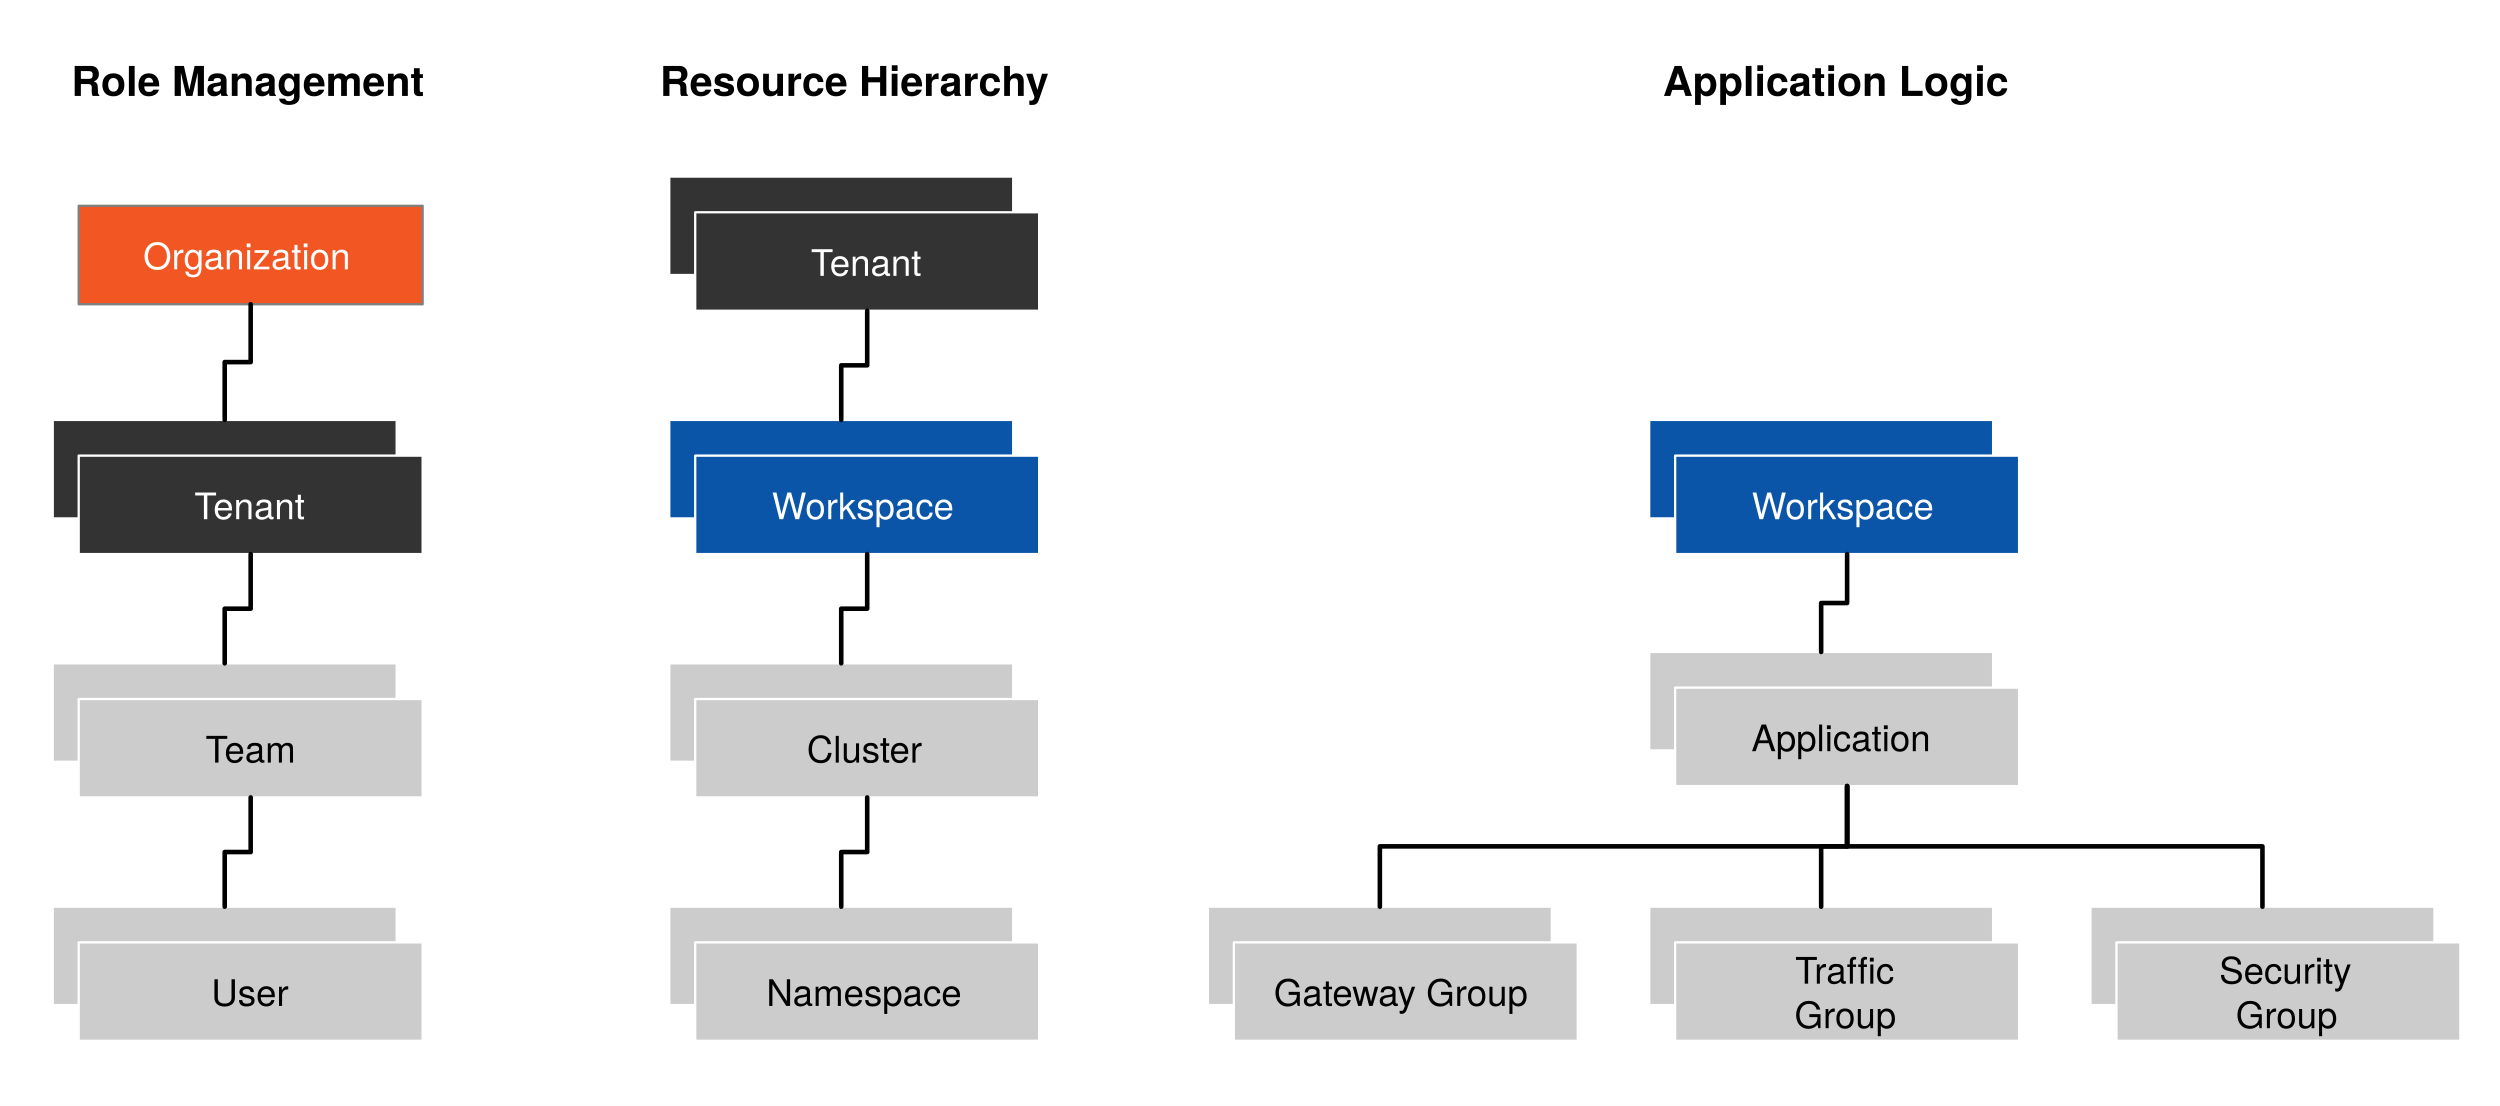
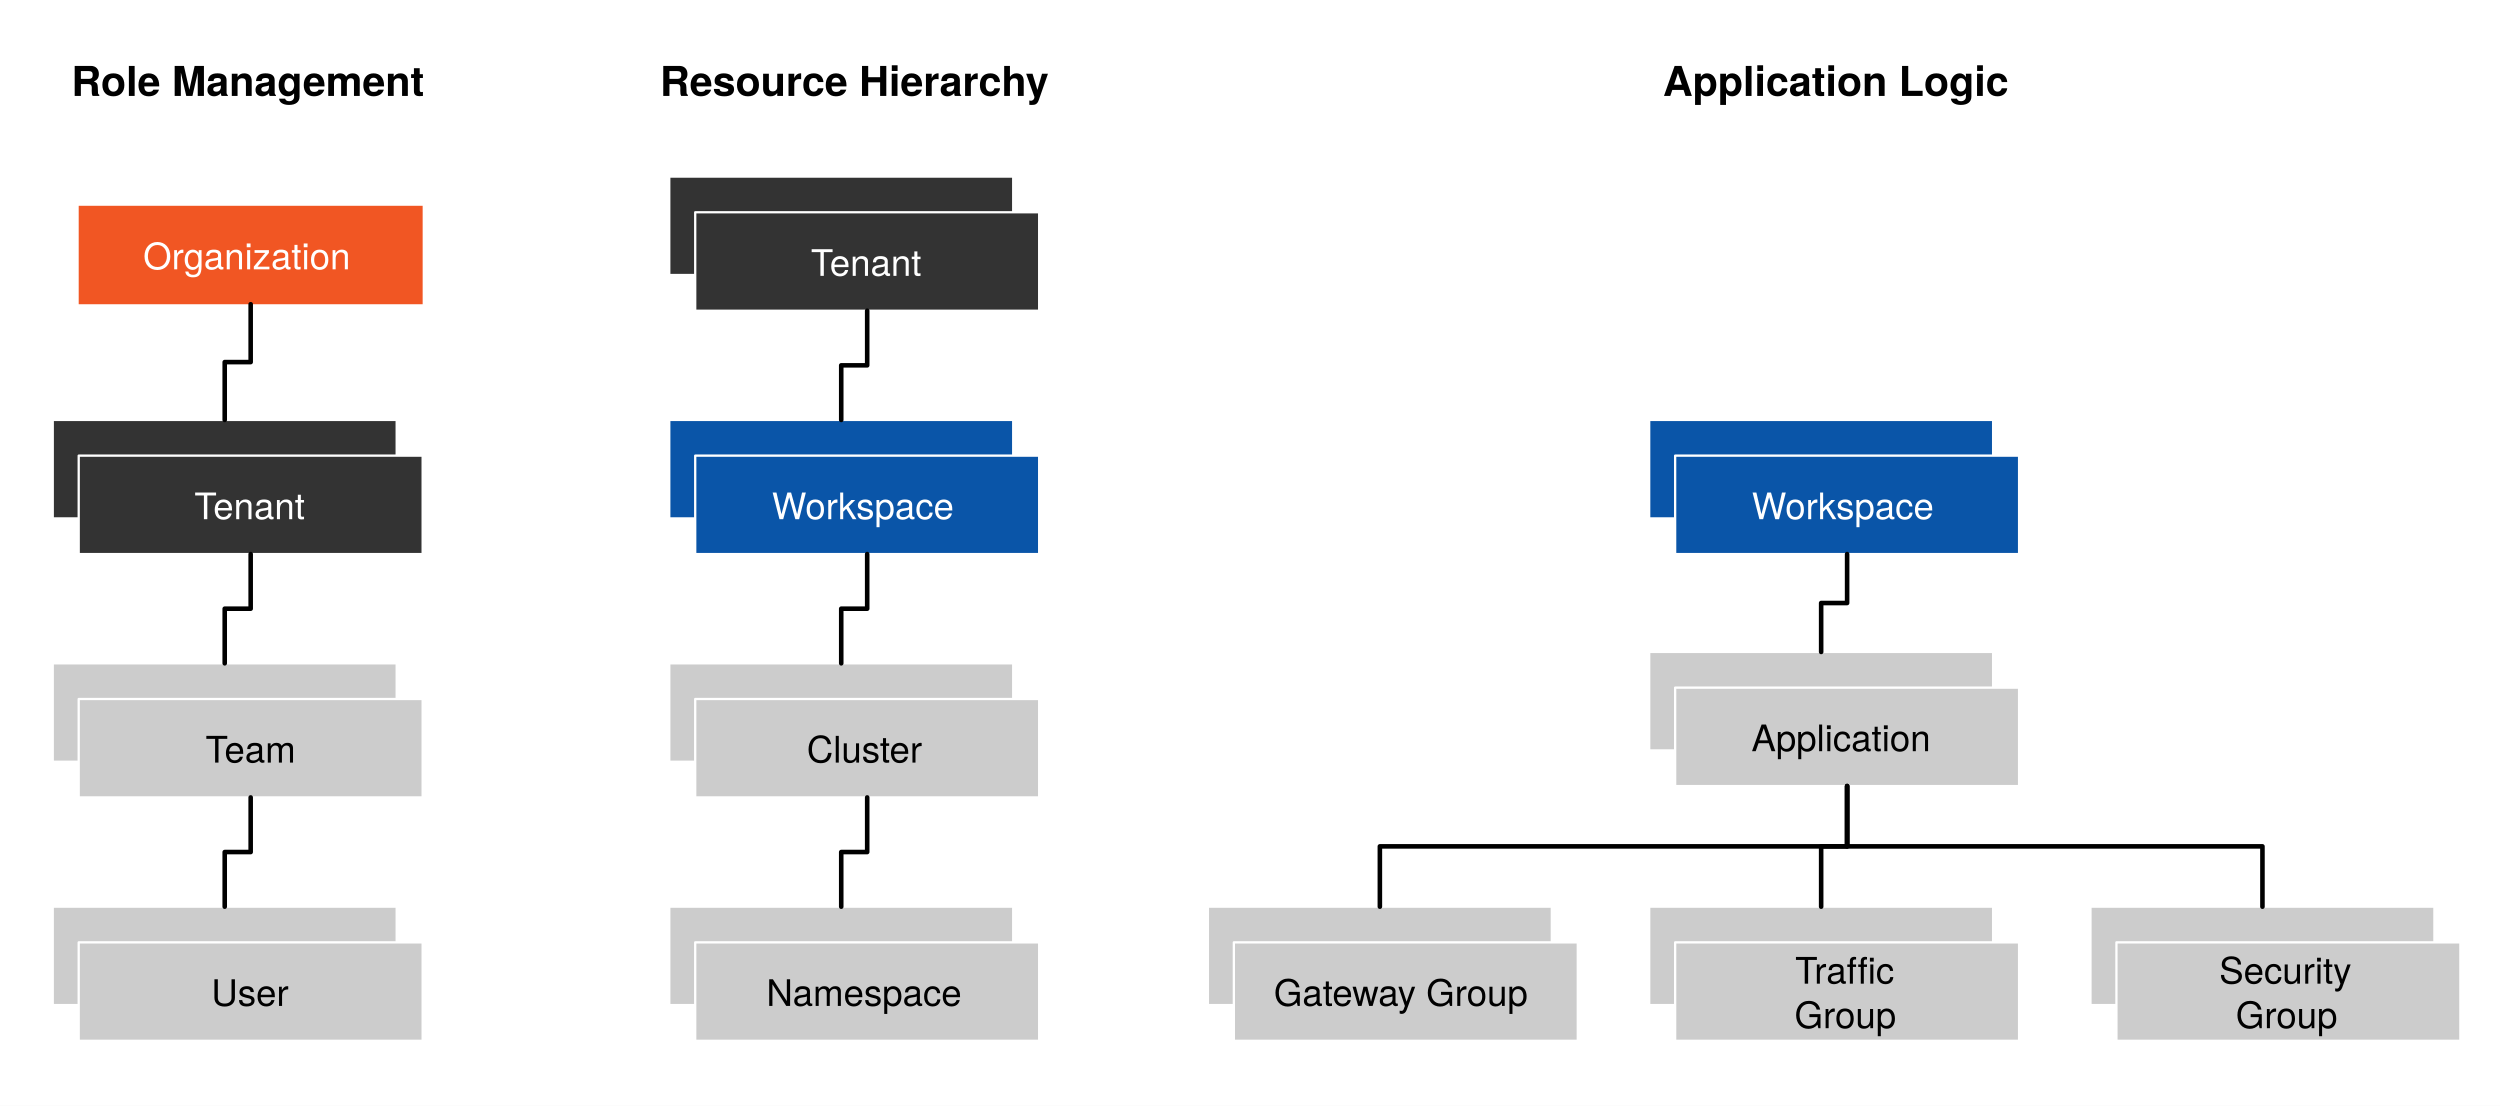
<svg xmlns="http://www.w3.org/2000/svg" version="1.1" viewBox="1142 752 1092 483" width="1092" height="483">
  <defs />
  <g id="Resource_Hierarchy" fill-opacity="1" stroke="none" fill="none" stroke-dasharray="none" stroke-opacity="1">
    <rect fill="white" x="1142" y="752" width="1092" height="483" />
    <g id="Resource_Hierarchy_Layer_1">
      <g id="Graphic_93">
        <rect x="1142.362" y="752.598" width="1091.339" height="481.89" fill="white" />
      </g>
      <g id="Graphic_2">
        <rect x="1176.378" y="841.89" width="150.236" height="43" fill="#f15623" />
-         <rect x="1176.378" y="841.89" width="150.236" height="43" stroke="gray" stroke-linecap="round" stroke-linejoin="round" stroke-width="1" />
        <text transform="translate(1181.378 853.6577)" fill="white">
          <tspan font-family="Helvetica Neue" font-size="16" fill="white" x="23.134" y="16">Organization</tspan>
        </text>
      </g>
      <g id="Group_5">
        <g id="Graphic_3">
          <rect x="1165.039" y="935.433" width="150.236" height="43" fill="#333" />
          <rect x="1165.039" y="935.433" width="150.236" height="43" stroke="white" stroke-linecap="round" stroke-linejoin="round" stroke-width="1" />
        </g>
        <g id="Graphic_4">
          <rect x="1176.378" y="951.024" width="150.236" height="43" fill="#333" />
          <rect x="1176.378" y="951.024" width="150.236" height="43" stroke="white" stroke-linecap="round" stroke-linejoin="round" stroke-width="1" />
          <text transform="translate(1181.378 962.7916)" fill="white">
            <tspan font-family="Helvetica Neue" font-size="16" fill="white" x="45.518" y="16">Tenant</tspan>
          </text>
        </g>
      </g>
      <g id="Group_6">
        <g id="Graphic_8">
          <rect x="1165.039" y="1041.732" width="150.236" height="43" fill="#ccc" />
          <rect x="1165.039" y="1041.732" width="150.236" height="43" stroke="white" stroke-linecap="round" stroke-linejoin="round" stroke-width="1" />
        </g>
        <g id="Graphic_7">
          <rect x="1176.378" y="1057.323" width="150.236" height="43" fill="#ccc" />
          <rect x="1176.378" y="1057.323" width="150.236" height="43" stroke="white" stroke-linecap="round" stroke-linejoin="round" stroke-width="1" />
          <text transform="translate(1181.378 1069.091)" fill="black">
            <tspan font-family="Helvetica Neue" font-size="16" fill="black" x="50.406" y="16">Team</tspan>
          </text>
        </g>
      </g>
      <g id="Group_9">
        <g id="Graphic_11">
          <rect x="1165.039" y="1148.032" width="150.236" height="43" fill="#ccc" />
          <rect x="1165.039" y="1148.032" width="150.236" height="43" stroke="white" stroke-linecap="round" stroke-linejoin="round" stroke-width="1" />
        </g>
        <g id="Graphic_10">
          <rect x="1176.378" y="1163.622" width="150.236" height="43" fill="#ccc" />
          <rect x="1176.378" y="1163.622" width="150.236" height="43" stroke="white" stroke-linecap="round" stroke-linejoin="round" stroke-width="1" />
          <text transform="translate(1181.378 1175.39)" fill="black">
            <tspan font-family="Helvetica Neue" font-size="16" fill="black" x="52.926" y="16">User</tspan>
          </text>
        </g>
      </g>
      <g id="Line_16">
        <path d="M 1251.496 994.024 L 1251.496 1017.878 L 1240.158 1017.878 L 1240.158 1041.732" stroke="black" stroke-linecap="round" stroke-linejoin="round" stroke-width="2" />
      </g>
      <g id="Line_17">
        <path d="M 1251.496 1100.323 L 1251.496 1124.177 L 1240.158 1124.177 L 1240.158 1148.032" stroke="black" stroke-linecap="round" stroke-linejoin="round" stroke-width="2" />
      </g>
      <g id="Line_21">
        <path d="M 1251.496 884.89 L 1251.496 910.161 L 1240.158 910.161 L 1240.158 935.433" stroke="black" stroke-linecap="round" stroke-linejoin="round" stroke-width="2" />
      </g>
      <g id="Group_75">
        <g id="Graphic_77">
          <rect x="1434.331" y="1041.732" width="150.236" height="43" fill="#ccc" />
          <rect x="1434.331" y="1041.732" width="150.236" height="43" stroke="white" stroke-linecap="round" stroke-linejoin="round" stroke-width="1" />
        </g>
        <g id="Graphic_76">
          <rect x="1445.669" y="1057.323" width="150.236" height="43" fill="#ccc" />
          <rect x="1445.669" y="1057.323" width="150.236" height="43" stroke="white" stroke-linecap="round" stroke-linejoin="round" stroke-width="1" />
          <text transform="translate(1450.669 1069.091)" fill="black">
            <tspan font-family="Helvetica Neue" font-size="16" fill="black" x="43.742" y="16">Cluster</tspan>
          </text>
        </g>
      </g>
      <g id="Group_72">
        <g id="Graphic_74">
          <rect x="1434.331" y="1148.032" width="150.236" height="43" fill="#ccc" />
          <rect x="1434.331" y="1148.032" width="150.236" height="43" stroke="white" stroke-linecap="round" stroke-linejoin="round" stroke-width="1" />
        </g>
        <g id="Graphic_73">
          <rect x="1445.669" y="1163.622" width="150.236" height="43" fill="#ccc" />
          <rect x="1445.669" y="1163.622" width="150.236" height="43" stroke="white" stroke-linecap="round" stroke-linejoin="round" stroke-width="1" />
          <text transform="translate(1450.669 1175.39)" fill="black">
            <tspan font-family="Helvetica Neue" font-size="16" fill="black" x="26.102" y="16">Namespace</tspan>
          </text>
        </g>
      </g>
      <g id="Line_71">
        <path d="M 1520.787 1100.323 L 1520.787 1124.177 L 1509.449 1124.177 L 1509.449 1148.032" stroke="black" stroke-linecap="round" stroke-linejoin="round" stroke-width="2" />
      </g>
      <g id="Group_68">
        <g id="Graphic_70">
          <rect x="1434.331" y="935.433" width="150.236" height="43" fill="#0a55a8" />
          <rect x="1434.331" y="935.433" width="150.236" height="43" stroke="white" stroke-linecap="round" stroke-linejoin="round" stroke-width="1" />
        </g>
        <g id="Graphic_69">
          <rect x="1445.669" y="951.024" width="150.236" height="43" fill="#0a55a8" />
          <rect x="1445.669" y="951.024" width="150.236" height="43" stroke="white" stroke-linecap="round" stroke-linejoin="round" stroke-width="1" />
          <text transform="translate(1450.669 962.7916)" fill="white">
            <tspan font-family="Helvetica Neue" font-size="16" fill="white" x="28.47" y="16">Workspace</tspan>
          </text>
        </g>
      </g>
      <g id="Line_67">
        <path d="M 1520.787 994.024 L 1520.787 1017.878 L 1509.449 1017.878 L 1509.449 1041.732" stroke="black" stroke-linecap="round" stroke-linejoin="round" stroke-width="2" />
      </g>
      <g id="Group_64">
        <g id="Graphic_66">
          <rect x="1862.362" y="1036.772" width="150.236" height="43" fill="#ccc" />
          <rect x="1862.362" y="1036.772" width="150.236" height="43" stroke="white" stroke-linecap="round" stroke-linejoin="round" stroke-width="1" />
        </g>
        <g id="Graphic_65">
          <rect x="1873.701" y="1052.362" width="150.236" height="43" fill="#ccc" />
          <rect x="1873.701" y="1052.362" width="150.236" height="43" stroke="white" stroke-linecap="round" stroke-linejoin="round" stroke-width="1" />
          <text transform="translate(1878.701 1064.13)" fill="black">
            <tspan font-family="Helvetica Neue" font-size="16" fill="black" x="28.326" y="16">Application</tspan>
          </text>
        </g>
      </g>
      <g id="Group_60">
        <g id="Graphic_62">
          <rect x="1669.606" y="1148.032" width="150.236" height="43" fill="#ccc" />
          <rect x="1669.606" y="1148.032" width="150.236" height="43" stroke="white" stroke-linecap="round" stroke-linejoin="round" stroke-width="1" />
        </g>
        <g id="Graphic_61">
          <rect x="1680.945" y="1163.622" width="150.236" height="43" fill="#ccc" />
          <rect x="1680.945" y="1163.622" width="150.236" height="43" stroke="white" stroke-linecap="round" stroke-linejoin="round" stroke-width="1" />
          <text transform="translate(1685.945 1175.39)" fill="black">
            <tspan font-family="Helvetica Neue" font-size="16" fill="black" x="12.47" y="16">Gateway Group</tspan>
          </text>
        </g>
      </g>
      <g id="Group_57">
        <g id="Graphic_59">
          <rect x="1862.362" y="1148.032" width="150.236" height="43" fill="#ccc" />
          <rect x="1862.362" y="1148.032" width="150.236" height="43" stroke="white" stroke-linecap="round" stroke-linejoin="round" stroke-width="1" />
        </g>
        <g id="Graphic_58">
          <rect x="1873.701" y="1163.622" width="150.236" height="43" fill="#ccc" />
          <rect x="1873.701" y="1163.622" width="150.236" height="43" stroke="white" stroke-linecap="round" stroke-linejoin="round" stroke-width="1" />
          <text transform="translate(1878.701 1165.658)" fill="black">
            <tspan font-family="Helvetica Neue" font-size="16" fill="black" x="47.43" y="16">Traffic</tspan>
            <tspan font-family="Helvetica Neue" font-size="16" fill="black" x="47.15" y="35.464">Group</tspan>
          </text>
        </g>
      </g>
      <g id="Group_54">
        <g id="Graphic_56">
          <rect x="2055.118" y="1148.032" width="150.236" height="43" fill="#ccc" />
          <rect x="2055.118" y="1148.032" width="150.236" height="43" stroke="white" stroke-linecap="round" stroke-linejoin="round" stroke-width="1" />
        </g>
        <g id="Graphic_55">
          <rect x="2066.457" y="1163.622" width="150.236" height="43" fill="#ccc" />
          <rect x="2066.457" y="1163.622" width="150.236" height="43" stroke="white" stroke-linecap="round" stroke-linejoin="round" stroke-width="1" />
          <text transform="translate(2071.457 1165.658)" fill="black">
            <tspan font-family="Helvetica Neue" font-size="16" fill="black" x="39.886" y="16">Security</tspan>
            <tspan font-family="Helvetica Neue" font-size="16" fill="black" x="47.15" y="35.464">Group</tspan>
          </text>
        </g>
      </g>
      <g id="Group_78">
        <g id="Graphic_80">
          <rect x="1434.331" y="829.134" width="150.236" height="43" fill="#333" />
          <rect x="1434.331" y="829.134" width="150.236" height="43" stroke="white" stroke-linecap="round" stroke-linejoin="round" stroke-width="1" />
        </g>
        <g id="Graphic_79">
          <rect x="1445.669" y="844.724" width="150.236" height="43" fill="#333" />
          <rect x="1445.669" y="844.724" width="150.236" height="43" stroke="white" stroke-linecap="round" stroke-linejoin="round" stroke-width="1" />
          <text transform="translate(1450.669 856.4924)" fill="white">
            <tspan font-family="Helvetica Neue" font-size="16" fill="white" x="45.518" y="16">Tenant</tspan>
          </text>
        </g>
      </g>
      <g id="Line_81">
        <path d="M 1520.787 887.724 L 1520.787 911.579 L 1509.449 911.579 L 1509.449 935.433" stroke="black" stroke-linecap="round" stroke-linejoin="round" stroke-width="2" />
      </g>
      <g id="Group_82">
        <g id="Graphic_84">
          <rect x="1862.362" y="935.433" width="150.236" height="43" fill="#0a55a8" />
          <rect x="1862.362" y="935.433" width="150.236" height="43" stroke="white" stroke-linecap="round" stroke-linejoin="round" stroke-width="1" />
        </g>
        <g id="Graphic_83">
          <rect x="1873.701" y="951.024" width="150.236" height="43" fill="#0a55a8" />
          <rect x="1873.701" y="951.024" width="150.236" height="43" stroke="white" stroke-linecap="round" stroke-linejoin="round" stroke-width="1" />
          <text transform="translate(1878.701 962.7916)" fill="white">
            <tspan font-family="Helvetica Neue" font-size="16" fill="white" x="28.47" y="16">Workspace</tspan>
          </text>
        </g>
      </g>
      <g id="Line_85">
        <path d="M 1948.819 994.024 L 1948.819 1015.398 L 1937.48 1015.398 L 1937.48 1036.772" stroke="black" stroke-linecap="round" stroke-linejoin="round" stroke-width="2" />
      </g>
      <g id="Line_87">
        <path d="M 1948.819 1095.362 L 1948.819 1121.697 L 1937.48 1121.697 L 1937.48 1148.032" stroke="black" stroke-linecap="round" stroke-linejoin="round" stroke-width="2" />
      </g>
      <g id="Line_88">
        <path d="M 1948.819 1095.362 L 1948.819 1121.697 L 1744.724 1121.697 L 1744.724 1148.032" stroke="black" stroke-linecap="round" stroke-linejoin="round" stroke-width="2" />
      </g>
      <g id="Line_89">
        <path d="M 1948.819 1095.362 L 1948.819 1121.697 L 2130.236 1121.697 L 2130.236 1148.032" stroke="black" stroke-linecap="round" stroke-linejoin="round" stroke-width="2" />
      </g>
      <g id="Graphic_90">
        <text transform="translate(1173.187 775.9119)" fill="black">
          <tspan font-family="Helvetica Neue" font-weight="bold" font-size="18" fill="black" x="0" y="18">Role Management</tspan>
        </text>
      </g>
      <g id="Graphic_91">
        <text transform="translate(1430.275 775.9119)" fill="black">
          <tspan font-family="Helvetica Neue" font-weight="bold" font-size="18" fill="black" x="7673862e-19" y="18">Resource Hierarchy</tspan>
        </text>
      </g>
      <g id="Graphic_92">
        <text transform="translate(1868.36 775.9119)" fill="black">
          <tspan font-family="Helvetica Neue" font-weight="bold" font-size="18" fill="black" x="881073e-18" y="18">Application Logic</tspan>
        </text>
      </g>
    </g>
  </g>
</svg>
